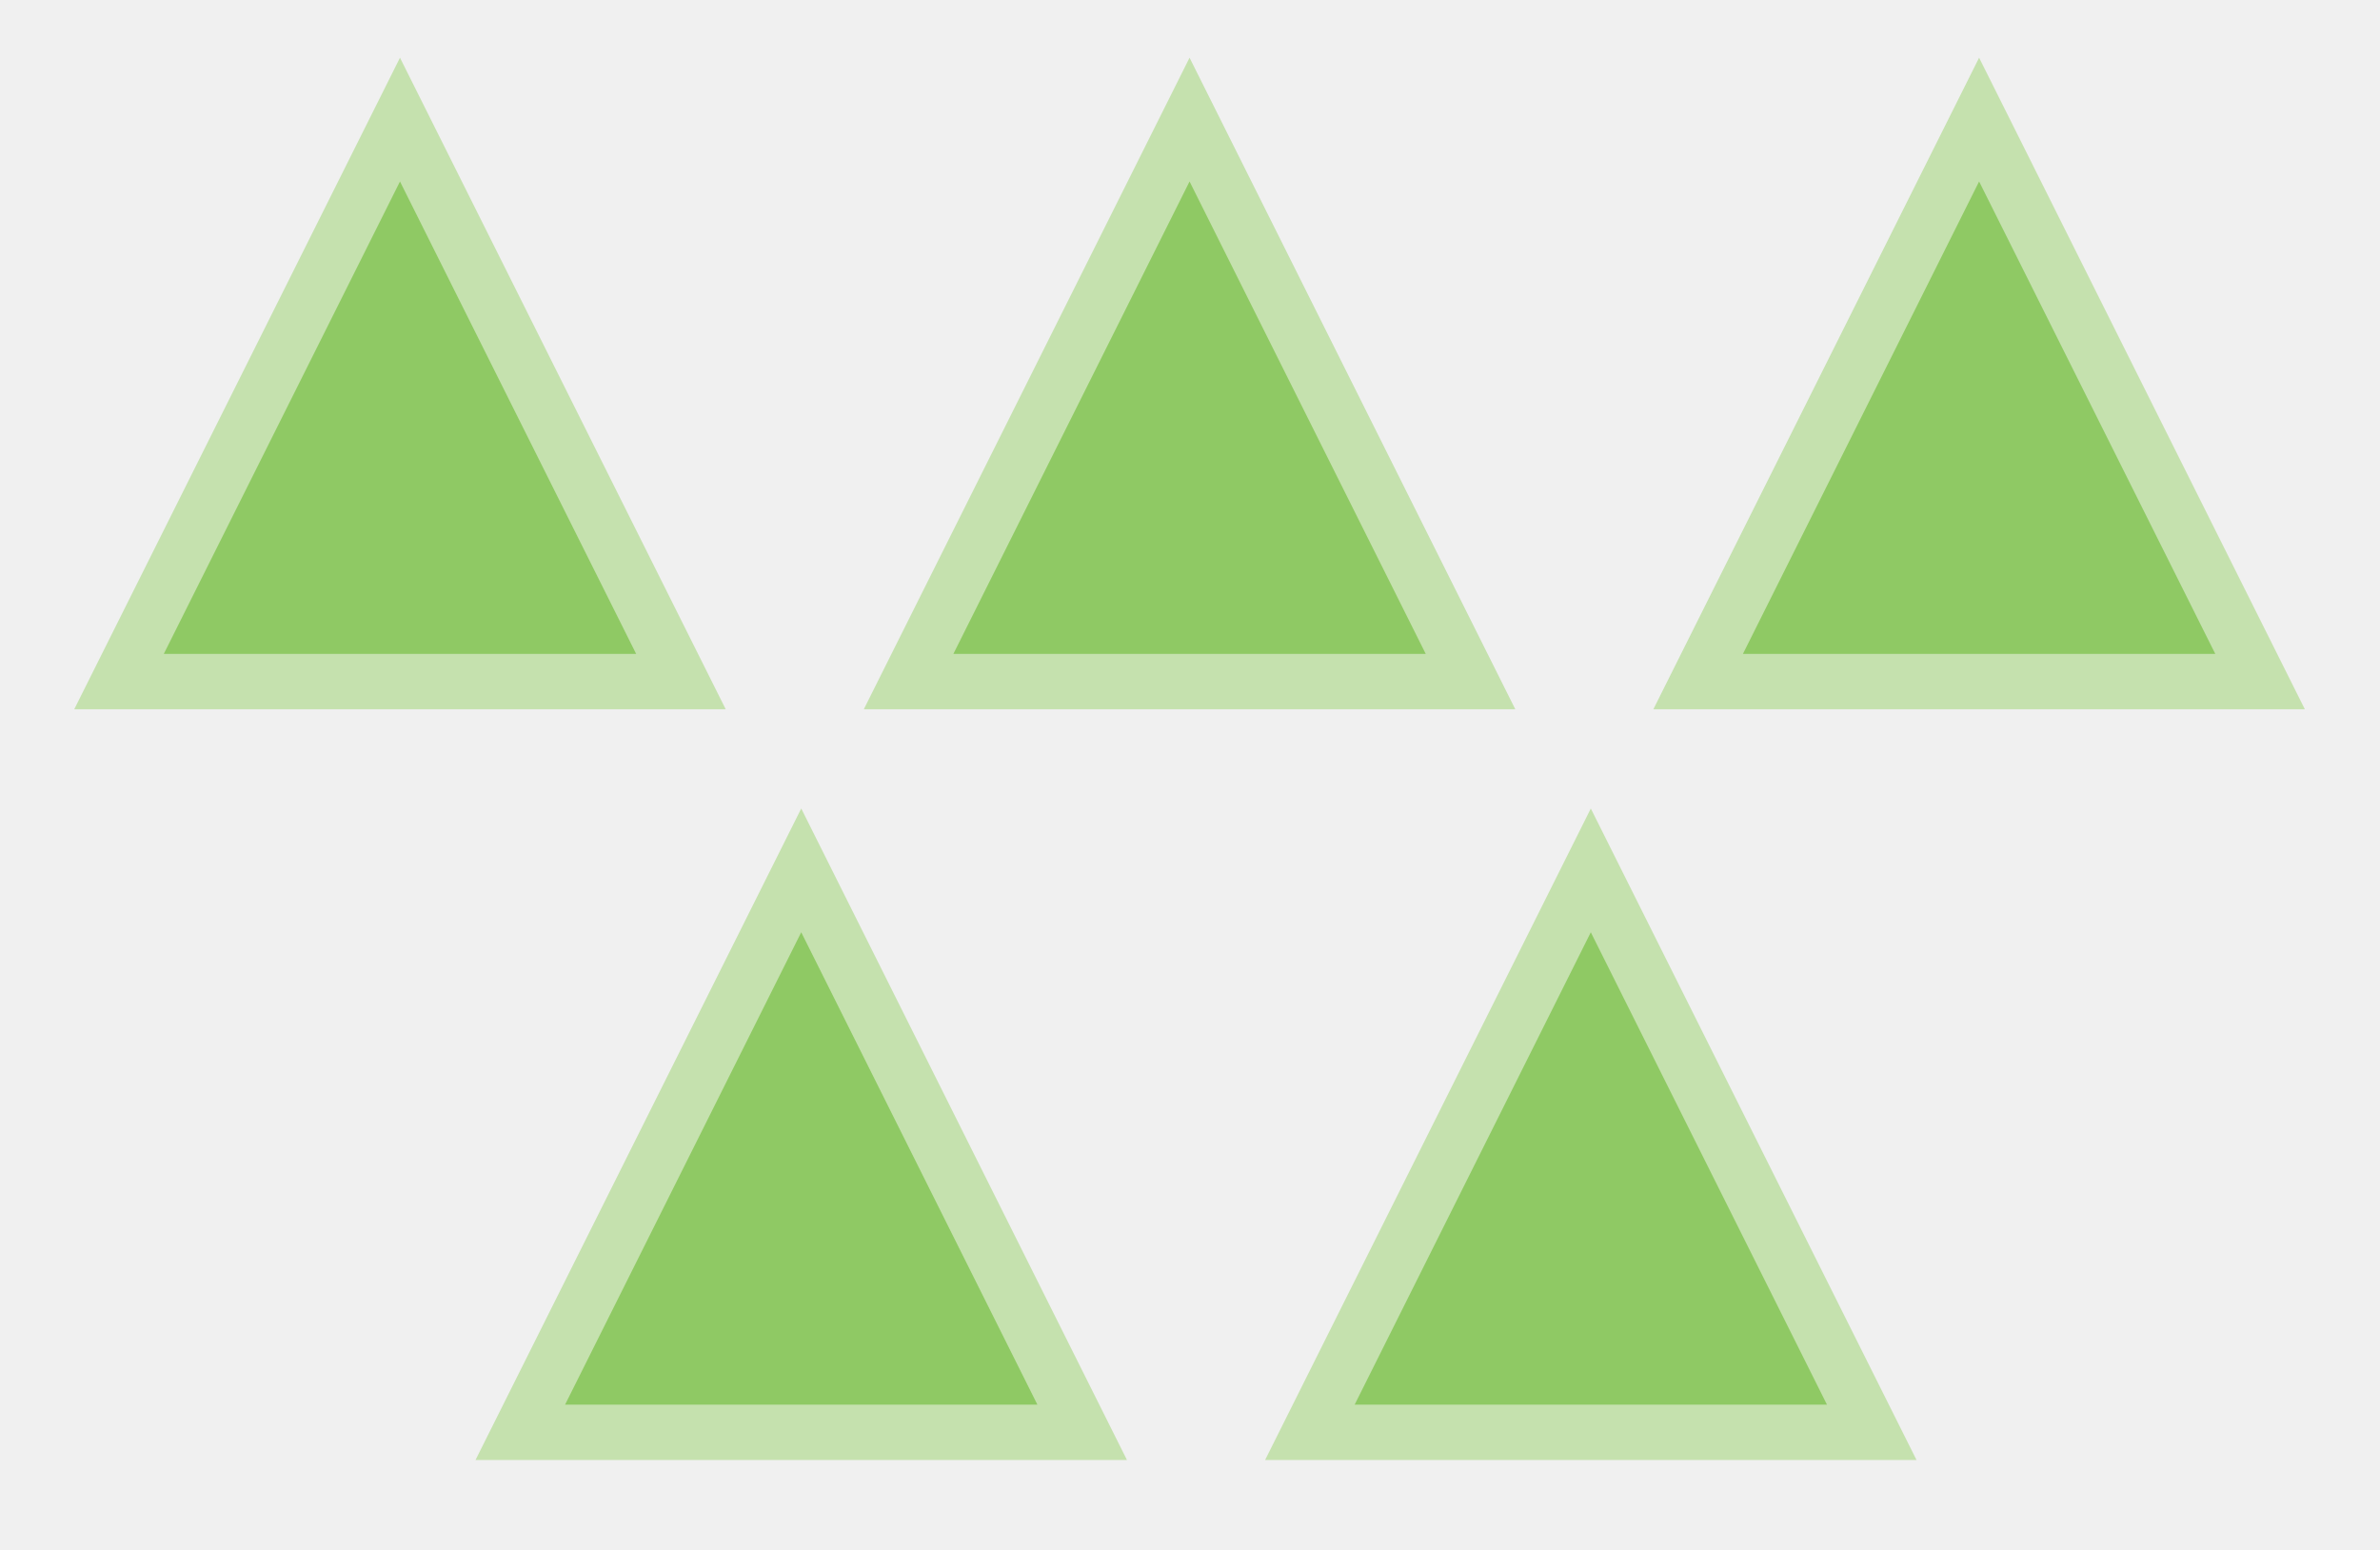
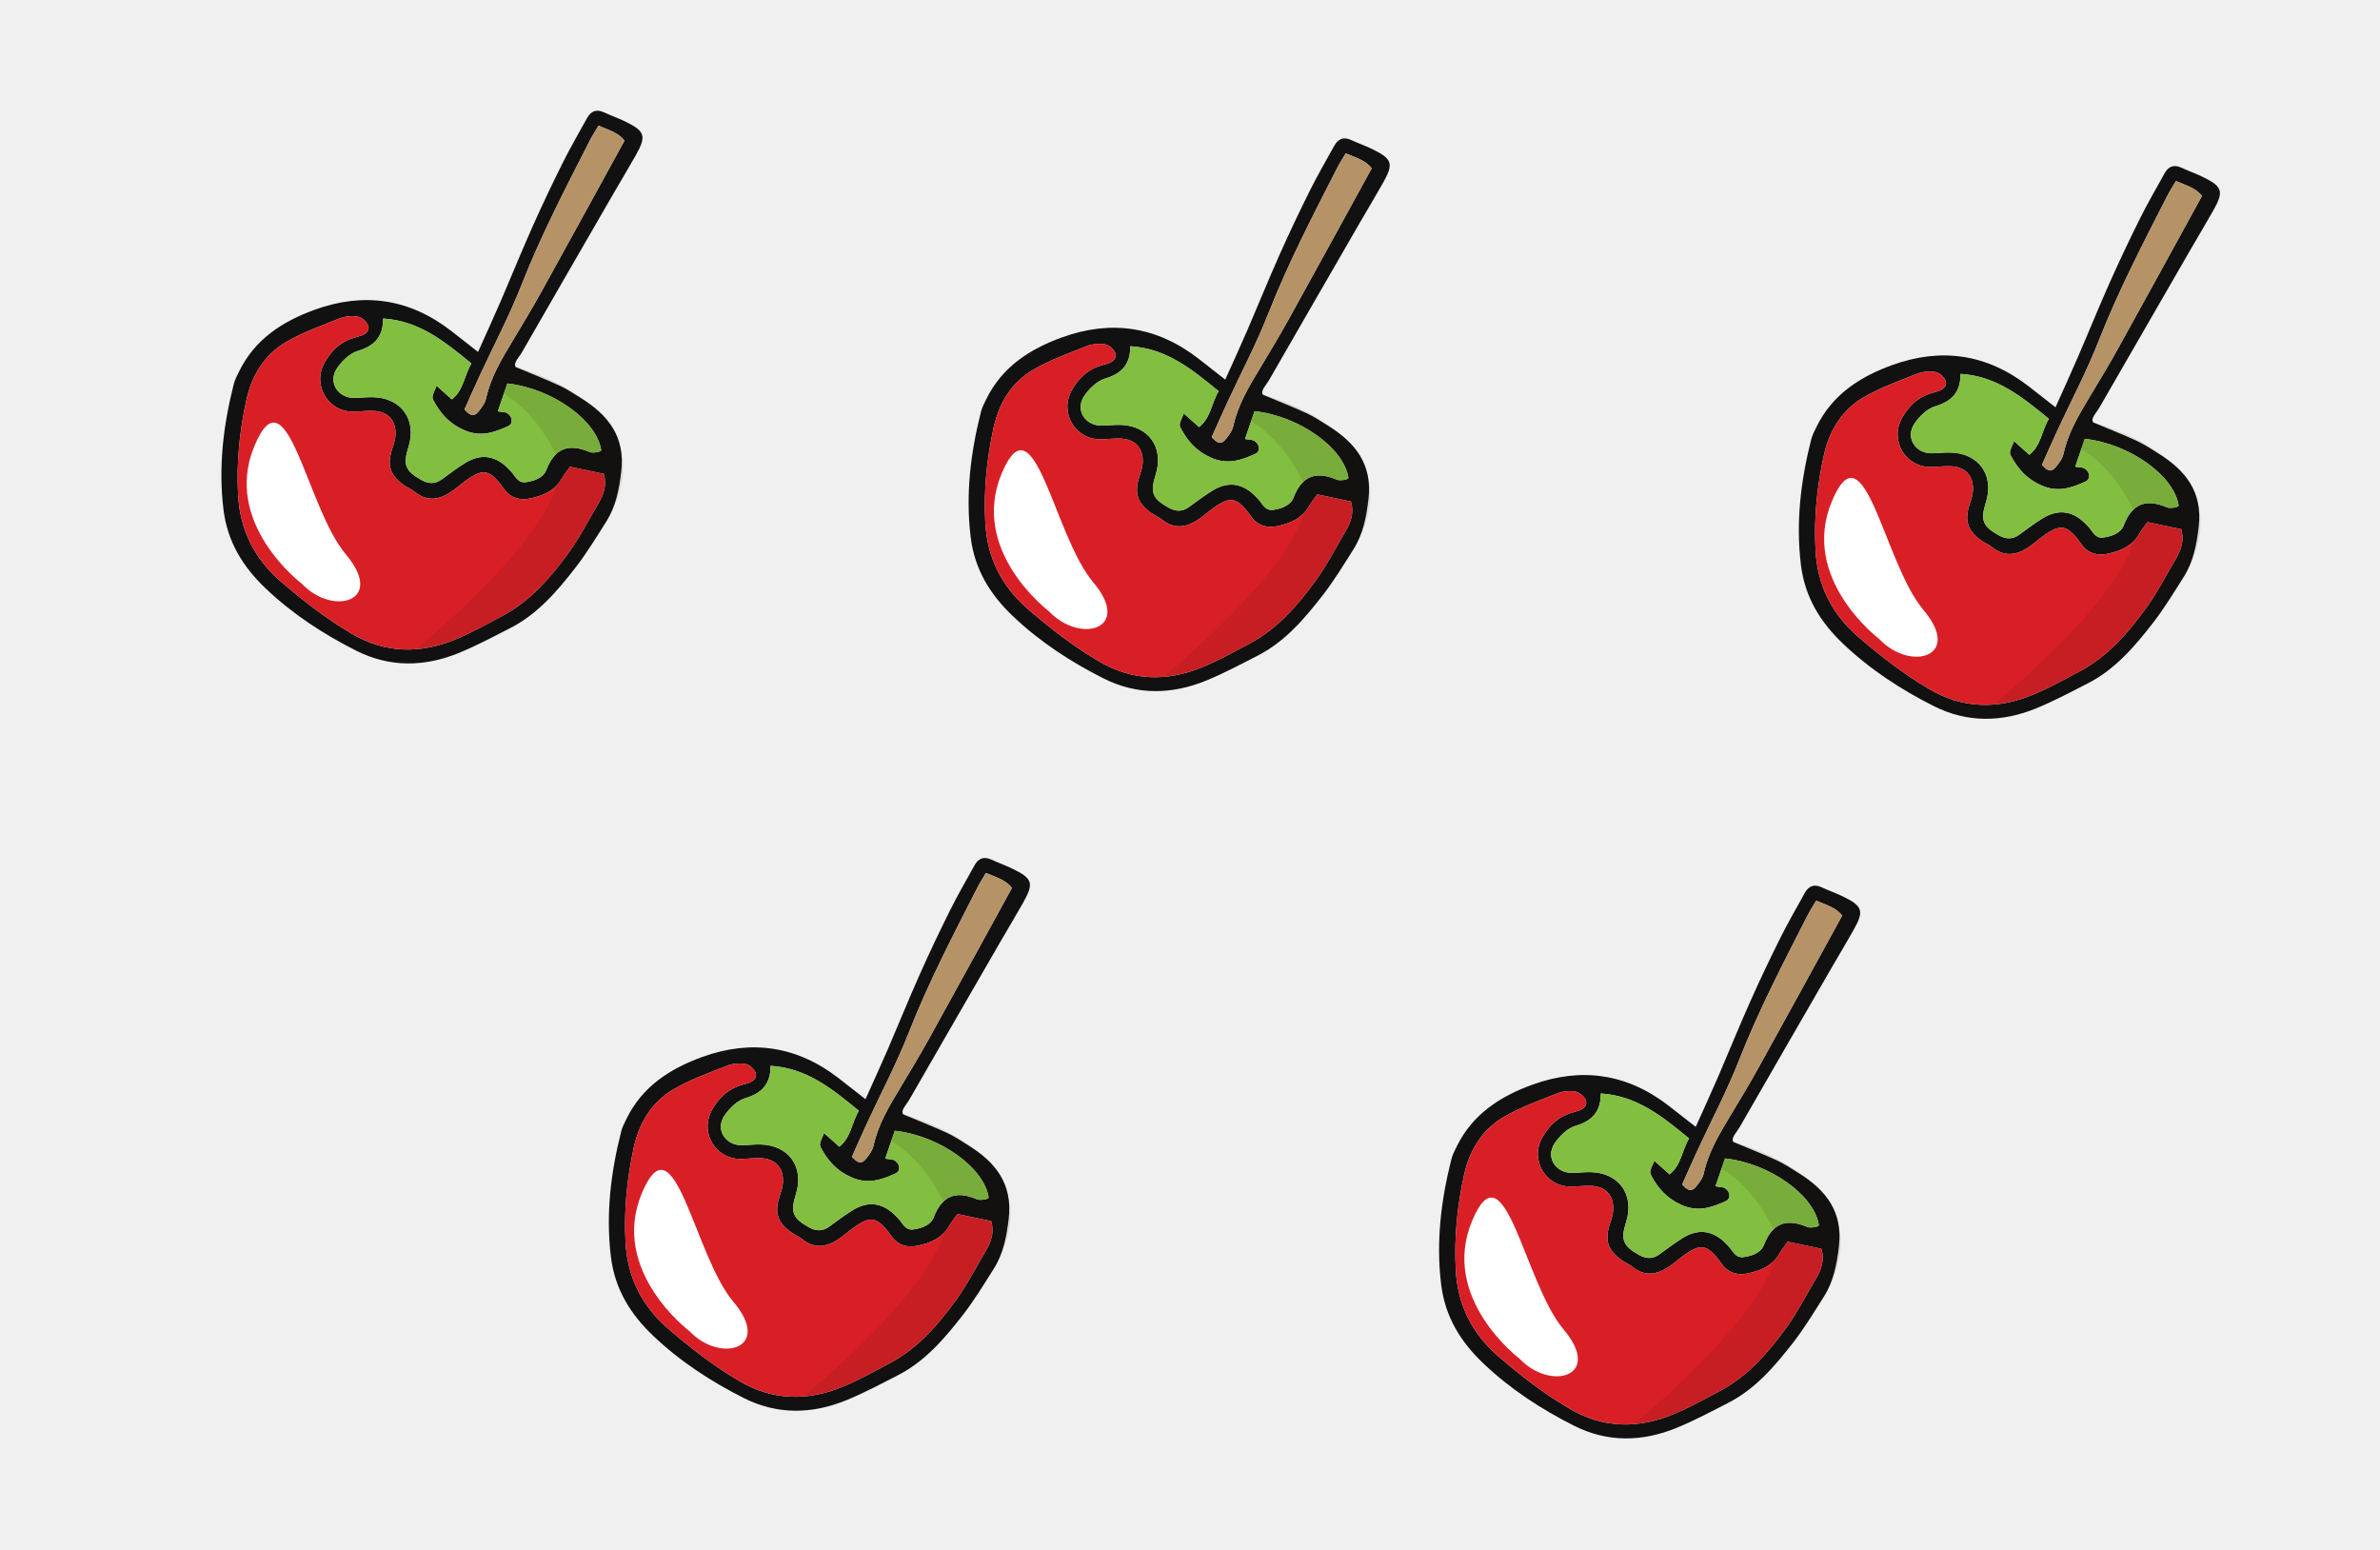
- <svg xmlns="http://www.w3.org/2000/svg" clip-rule="evenodd" fill-rule="evenodd" viewBox="0 0 86 56">
-   <g fill="#8fc964" fill-rule="nonzero" stroke="#c5e1ae" stroke-width="2">
-     <path d="m14.453 4.321-10.152 20.304h20.304z" />
-     <path d="m42.984 4.321-10.152 20.304h20.304z" />
-     <path d="m71.514 4.321-10.152 20.304h20.304z" />
-     <path d="m28.952 31.448-10.152 20.304h20.304z" />
-     <path d="m57.483 31.448-10.152 20.304h20.304z" />
-   </g>
+ <svg xmlns="http://www.w3.org/2000/svg" width="86" height="56" viewBox="0 0 86 56" fill="none">
+   <path d="M17.274 14.888C17.396 14.744 17.525 14.573 17.564 14.395C17.731 13.634 18.121 12.983 18.514 12.33C18.869 11.739 19.227 11.15 19.56 10.547C20.56 8.744 21.549 6.934 22.565 5.084C22.359 4.799 22.01 4.704 21.626 4.541C21.517 4.728 21.412 4.887 21.325 5.055C20.444 6.781 19.55 8.498 18.839 10.308C18.4 11.425 17.835 12.492 17.33 13.582C17.146 13.98 16.97 14.381 16.784 14.795C16.944 14.963 17.089 15.106 17.274 14.888ZM18.332 14.931C18.534 15.063 18.55 15.314 18.355 15.401C17.838 15.633 17.35 15.806 16.741 15.528C16.232 15.296 15.929 14.952 15.682 14.504C15.594 14.346 15.605 14.34 15.777 13.939C15.962 14.105 16.134 14.258 16.328 14.432C16.754 14.097 16.771 13.574 17.034 13.134C16.08 12.351 15.16 11.592 13.844 11.509C13.847 12.149 13.547 12.497 12.935 12.677C12.639 12.764 12.349 13.049 12.17 13.319C11.845 13.812 12.209 14.38 12.799 14.378C13.02 14.376 13.242 14.346 13.462 14.35C14.5 14.364 15.074 15.171 14.758 16.158C14.553 16.795 14.65 17.017 15.215 17.336C15.483 17.487 15.719 17.497 15.969 17.316C16.247 17.114 16.521 16.904 16.814 16.724C17.39 16.371 17.93 16.461 18.395 16.962C18.412 16.98 18.429 16.997 18.447 17.014C18.615 17.179 18.695 17.466 19.01 17.421C19.315 17.376 19.632 17.262 19.74 16.98C20.045 16.187 20.555 16.011 21.304 16.332C21.386 16.367 21.497 16.346 21.594 16.338C21.639 16.334 21.682 16.299 21.726 16.277C21.573 15.196 19.965 14.034 18.332 13.855C18.227 14.162 18.12 14.479 17.988 14.862C18.145 14.891 18.257 14.882 18.332 14.931ZM20.597 16.864C20.491 17.014 20.382 17.145 20.299 17.29C20.043 17.738 19.613 17.914 19.148 18.011C18.791 18.084 18.462 17.999 18.227 17.687C18.153 17.587 18.084 17.484 18.003 17.392C17.681 17.022 17.454 16.973 17.042 17.223C16.812 17.363 16.61 17.547 16.392 17.707C15.934 18.041 15.47 18.167 14.978 17.766C14.865 17.674 14.722 17.619 14.602 17.534C14.087 17.171 13.976 16.807 14.176 16.203C14.23 16.041 14.287 15.872 14.292 15.704C14.31 15.187 14.022 14.875 13.506 14.847C13.261 14.834 13.015 14.871 12.769 14.874C11.845 14.881 11.272 13.904 11.731 13.095C11.969 12.676 12.297 12.354 12.772 12.21C12.865 12.181 12.962 12.159 13.055 12.126C13.237 12.061 13.377 11.922 13.295 11.74C13.235 11.608 13.069 11.464 12.932 11.441C12.722 11.406 12.477 11.424 12.279 11.502C11.618 11.765 10.938 12.005 10.329 12.363C9.555 12.817 9.102 13.562 8.908 14.433C8.656 15.564 8.541 16.709 8.603 17.874C8.67 19.159 9.199 20.194 10.156 21.019C10.958 21.709 11.79 22.355 12.708 22.895C13.936 23.616 15.186 23.625 16.459 23.102C17.049 22.86 17.609 22.543 18.174 22.242C19.174 21.707 19.897 20.867 20.547 19.973C20.95 19.417 21.265 18.796 21.617 18.203C21.809 17.879 21.938 17.541 21.817 17.12C21.424 17.037 21.023 16.954 20.597 16.864ZM18.073 10.927C18.462 10.027 18.83 9.116 19.229 8.22C19.578 7.435 19.947 6.659 20.33 5.89C20.604 5.34 20.915 4.807 21.212 4.268C21.352 4.013 21.55 3.932 21.827 4.06C22.072 4.173 22.327 4.264 22.571 4.38C23.316 4.739 23.371 4.909 22.967 5.621C22.713 6.072 22.445 6.514 22.186 6.962C21.078 8.881 19.968 10.8 18.864 12.721C18.747 12.924 18.536 13.117 18.637 13.262C19.25 13.521 19.748 13.714 20.232 13.938C20.498 14.062 20.745 14.23 20.996 14.386C21.978 14.997 22.599 15.775 22.448 17.041C22.37 17.691 22.254 18.3 21.904 18.85C21.549 19.409 21.206 19.98 20.8 20.502C20.137 21.354 19.436 22.181 18.449 22.687C17.836 23.001 17.226 23.327 16.59 23.588C15.35 24.096 14.094 24.125 12.878 23.513C11.688 22.914 10.58 22.192 9.606 21.267C8.775 20.479 8.217 19.572 8.075 18.41C7.887 16.87 8.069 15.37 8.446 13.882C8.487 13.718 8.57 13.563 8.645 13.41C9.215 12.252 10.213 11.611 11.377 11.189C13.154 10.547 14.802 10.794 16.303 11.956C16.607 12.191 16.908 12.429 17.274 12.716C17.56 12.077 17.824 11.505 18.073 10.927Z" fill="#111111" />
+   <path d="M21.817 17.12C21.424 17.037 21.023 16.953 20.598 16.864C20.492 17.014 20.382 17.145 20.299 17.289C20.043 17.737 19.614 17.914 19.148 18.011C18.791 18.084 18.462 17.999 18.227 17.686C18.154 17.587 18.084 17.484 18.004 17.392C17.682 17.022 17.454 16.973 17.042 17.223C16.812 17.363 16.61 17.547 16.392 17.706C15.935 18.041 15.471 18.167 14.979 17.766C14.865 17.674 14.722 17.619 14.602 17.534C14.087 17.171 13.976 16.807 14.176 16.202C14.23 16.041 14.287 15.872 14.292 15.704C14.31 15.187 14.022 14.874 13.506 14.847C13.262 14.834 13.015 14.87 12.769 14.873C11.845 14.881 11.273 13.904 11.731 13.095C11.969 12.676 12.297 12.354 12.772 12.21C12.866 12.181 12.962 12.159 13.055 12.126C13.237 12.06 13.377 11.922 13.295 11.74C13.236 11.608 13.07 11.464 12.932 11.441C12.722 11.405 12.477 11.424 12.279 11.502C11.619 11.765 10.939 12.005 10.329 12.363C9.556 12.816 9.102 13.562 8.909 14.433C8.656 15.564 8.542 16.709 8.603 17.874C8.671 19.159 9.199 20.194 10.157 21.019C10.958 21.709 11.79 22.355 12.709 22.895C13.937 23.616 15.187 23.624 16.46 23.102C17.049 22.86 17.61 22.543 18.174 22.241C19.174 21.707 19.897 20.867 20.547 19.972C20.951 19.417 21.265 18.796 21.617 18.202C21.809 17.879 21.938 17.541 21.817 17.12Z" fill="#D81F26" />
+   <path d="M17.989 14.862C18.145 14.891 18.257 14.882 18.332 14.931C18.534 15.063 18.55 15.314 18.355 15.401C17.839 15.633 17.351 15.806 16.742 15.528C16.232 15.296 15.929 14.952 15.682 14.504C15.595 14.346 15.605 14.34 15.777 13.939C15.963 14.105 16.134 14.258 16.329 14.433C16.754 14.097 16.772 13.574 17.035 13.134C16.081 12.351 15.161 11.592 13.844 11.509C13.847 12.149 13.547 12.497 12.935 12.677C12.639 12.764 12.349 13.049 12.171 13.319C11.846 13.812 12.209 14.38 12.799 14.378C13.021 14.376 13.242 14.346 13.463 14.35C14.5 14.364 15.075 15.171 14.758 16.158C14.554 16.795 14.65 17.017 15.216 17.336C15.484 17.487 15.719 17.497 15.969 17.316C16.247 17.114 16.521 16.904 16.814 16.724C17.39 16.371 17.93 16.461 18.395 16.962C18.412 16.98 18.429 16.997 18.447 17.014C18.615 17.179 18.695 17.466 19.011 17.421C19.316 17.376 19.632 17.262 19.741 16.98C20.045 16.187 20.555 16.011 21.304 16.332C21.387 16.367 21.497 16.346 21.595 16.338C21.64 16.334 21.682 16.299 21.726 16.277C21.573 15.196 19.965 14.034 18.333 13.855C18.228 14.162 18.12 14.479 17.989 14.862Z" fill="#82BE40" />
+   <path d="M16.784 14.795C16.944 14.963 17.089 15.105 17.274 14.887C17.396 14.743 17.526 14.573 17.564 14.394C17.732 13.634 18.122 12.983 18.515 12.33C18.869 11.739 19.227 11.149 19.56 10.547C20.56 8.743 21.549 6.934 22.565 5.084C22.359 4.799 22.01 4.704 21.626 4.541C21.517 4.728 21.412 4.886 21.326 5.055C20.444 6.781 19.55 8.498 18.839 10.307C18.4 11.424 17.836 12.491 17.33 13.582C17.146 13.98 16.97 14.381 16.784 14.795Z" fill="#B69267" />
+   <path d="M10.905 21.089C10.905 21.089 8.016 18.915 9.197 16.104C10.377 13.293 11.069 18.343 12.503 20.039C13.936 21.735 12.031 22.279 10.905 21.089Z" fill="white" />
+   <path d="M15.037 23.456C15.037 23.456 21.125 18.515 20.09 16.42C19.054 14.325 17.682 13.979 17.682 13.979L18.637 13.262C18.637 13.262 24.359 14.709 21.904 18.85C19.451 22.991 15.037 23.456 15.037 23.456Z" fill="#271B10" fill-opacity="0.1" />
+   <path d="M44.274 15.888C44.396 15.744 44.525 15.573 44.564 15.395C44.731 14.634 45.121 13.983 45.514 13.33C45.869 12.739 46.227 12.15 46.56 11.547C47.56 9.744 48.549 7.934 49.565 6.084C49.359 5.799 49.01 5.704 48.626 5.541C48.517 5.728 48.412 5.887 48.325 6.055C47.444 7.781 46.55 9.498 45.839 11.308C45.4 12.425 44.835 13.492 44.33 14.582C44.146 14.98 43.97 15.381 43.784 15.795C43.944 15.963 44.089 16.106 44.274 15.888ZM45.332 15.931C45.534 16.063 45.55 16.314 45.355 16.401C44.839 16.633 44.35 16.806 43.741 16.528C43.232 16.296 42.929 15.952 42.682 15.504C42.594 15.346 42.605 15.34 42.777 14.939C42.962 15.105 43.134 15.258 43.328 15.432C43.754 15.097 43.771 14.574 44.034 14.134C43.08 13.351 42.16 12.592 40.844 12.509C40.847 13.149 40.547 13.497 39.935 13.677C39.639 13.764 39.349 14.049 39.17 14.319C38.845 14.812 39.209 15.38 39.799 15.378C40.02 15.376 40.242 15.346 40.462 15.35C41.5 15.364 42.074 16.171 41.758 17.158C41.553 17.795 41.65 18.017 42.215 18.336C42.483 18.487 42.719 18.497 42.969 18.316C43.247 18.114 43.521 17.904 43.814 17.724C44.39 17.371 44.93 17.461 45.395 17.962C45.412 17.98 45.429 17.997 45.447 18.014C45.615 18.179 45.695 18.466 46.01 18.421C46.315 18.376 46.632 18.262 46.74 17.98C47.045 17.187 47.555 17.011 48.304 17.332C48.386 17.367 48.497 17.346 48.594 17.338C48.639 17.334 48.682 17.299 48.726 17.277C48.573 16.196 46.965 15.034 45.332 14.855C45.227 15.162 45.12 15.479 44.989 15.862C45.145 15.891 45.257 15.882 45.332 15.931ZM47.597 17.864C47.491 18.014 47.382 18.145 47.299 18.29C47.043 18.738 46.613 18.914 46.148 19.011C45.791 19.084 45.462 18.999 45.227 18.687C45.153 18.587 45.084 18.484 45.004 18.392C44.681 18.022 44.454 17.973 44.042 18.223C43.812 18.363 43.61 18.547 43.392 18.707C42.934 19.041 42.47 19.167 41.978 18.766C41.865 18.674 41.722 18.619 41.602 18.534C41.087 18.171 40.976 17.807 41.176 17.203C41.23 17.041 41.287 16.872 41.292 16.704C41.31 16.187 41.022 15.875 40.506 15.847C40.261 15.834 40.015 15.871 39.769 15.874C38.845 15.881 38.272 14.904 38.731 14.095C38.969 13.676 39.297 13.354 39.772 13.21C39.865 13.181 39.962 13.159 40.055 13.126C40.237 13.061 40.377 12.922 40.295 12.74C40.235 12.608 40.069 12.464 39.932 12.441C39.722 12.406 39.477 12.424 39.279 12.502C38.618 12.765 37.938 13.005 37.329 13.363C36.555 13.817 36.102 14.562 35.908 15.433C35.656 16.564 35.541 17.709 35.603 18.874C35.67 20.159 36.199 21.194 37.156 22.019C37.958 22.709 38.79 23.355 39.708 23.895C40.936 24.616 42.186 24.625 43.459 24.102C44.049 23.86 44.609 23.543 45.174 23.242C46.174 22.707 46.897 21.867 47.547 20.973C47.95 20.417 48.265 19.796 48.617 19.203C48.809 18.879 48.938 18.541 48.817 18.12C48.424 18.037 48.023 17.954 47.597 17.864ZM45.074 11.927C45.462 11.027 45.83 10.116 46.229 9.22C46.578 8.435 46.947 7.659 47.33 6.89C47.604 6.34 47.915 5.807 48.212 5.268C48.352 5.013 48.55 4.932 48.827 5.06C49.072 5.173 49.327 5.264 49.571 5.38C50.316 5.739 50.371 5.909 49.967 6.621C49.713 7.072 49.445 7.514 49.186 7.962C48.078 9.881 46.968 11.8 45.864 13.721C45.747 13.924 45.536 14.117 45.637 14.262C46.25 14.521 46.748 14.714 47.232 14.938C47.498 15.062 47.745 15.23 47.996 15.386C48.978 15.997 49.599 16.776 49.448 18.041C49.37 18.691 49.254 19.3 48.904 19.85C48.549 20.409 48.206 20.98 47.8 21.502C47.137 22.354 46.436 23.181 45.449 23.687C44.836 24.001 44.226 24.327 43.59 24.588C42.35 25.096 41.094 25.125 39.878 24.513C38.688 23.914 37.58 23.192 36.606 22.267C35.775 21.479 35.217 20.572 35.075 19.41C34.887 17.87 35.069 16.37 35.446 14.882C35.487 14.718 35.57 14.563 35.645 14.41C36.215 13.252 37.213 12.611 38.377 12.189C40.154 11.547 41.802 11.794 43.303 12.956C43.607 13.191 43.908 13.429 44.274 13.716C44.56 13.077 44.824 12.505 45.074 11.927Z" fill="#111111" />
+   <path d="M48.817 18.12C48.424 18.037 48.023 17.953 47.598 17.864C47.492 18.014 47.382 18.145 47.299 18.289C47.043 18.737 46.614 18.914 46.148 19.011C45.791 19.084 45.462 18.999 45.227 18.686C45.154 18.587 45.084 18.484 45.004 18.392C44.682 18.022 44.454 17.973 44.042 18.223C43.812 18.363 43.61 18.547 43.392 18.706C42.935 19.041 42.471 19.167 41.979 18.766C41.865 18.674 41.722 18.619 41.602 18.534C41.087 18.171 40.976 17.807 41.176 17.202C41.23 17.041 41.287 16.872 41.292 16.704C41.31 16.187 41.022 15.874 40.506 15.847C40.262 15.834 40.016 15.87 39.769 15.873C38.846 15.881 38.273 14.904 38.731 14.095C38.969 13.676 39.297 13.354 39.772 13.21C39.866 13.181 39.962 13.159 40.055 13.126C40.237 13.06 40.377 12.922 40.295 12.74C40.236 12.608 40.07 12.464 39.932 12.441C39.722 12.405 39.477 12.424 39.279 12.502C38.619 12.765 37.939 13.005 37.329 13.363C36.556 13.816 36.102 14.562 35.909 15.433C35.656 16.564 35.542 17.709 35.603 18.874C35.67 20.159 36.199 21.194 37.157 22.019C37.958 22.709 38.79 23.355 39.709 23.895C40.937 24.616 42.187 24.624 43.46 24.102C44.049 23.86 44.61 23.543 45.174 23.241C46.174 22.707 46.897 21.867 47.547 20.972C47.95 20.417 48.265 19.796 48.617 19.202C48.809 18.879 48.938 18.541 48.817 18.12Z" fill="#D81F26" />
+   <path d="M44.989 15.862C45.145 15.891 45.257 15.882 45.332 15.931C45.534 16.063 45.55 16.314 45.355 16.401C44.839 16.633 44.35 16.806 43.742 16.528C43.232 16.296 42.929 15.952 42.682 15.504C42.595 15.346 42.605 15.34 42.777 14.939C42.963 15.105 43.134 15.258 43.329 15.433C43.754 15.097 43.772 14.574 44.035 14.134C43.081 13.351 42.16 12.592 40.844 12.509C40.847 13.149 40.547 13.497 39.935 13.677C39.639 13.764 39.349 14.049 39.17 14.319C38.846 14.812 39.209 15.38 39.799 15.378C40.021 15.376 40.242 15.346 40.463 15.35C41.5 15.364 42.075 16.171 41.758 17.158C41.554 17.795 41.651 18.017 42.215 18.336C42.484 18.487 42.719 18.497 42.969 18.316C43.247 18.114 43.521 17.904 43.814 17.724C44.39 17.371 44.93 17.461 45.395 17.962C45.412 17.98 45.429 17.997 45.447 18.014C45.615 18.179 45.696 18.466 46.011 18.421C46.316 18.376 46.632 18.262 46.74 17.98C47.045 17.187 47.556 17.011 48.304 17.332C48.387 17.367 48.497 17.346 48.595 17.338C48.64 17.334 48.682 17.299 48.726 17.277C48.573 16.196 46.965 15.034 45.333 14.855C45.228 15.162 45.12 15.479 44.989 15.862Z" fill="#82BE40" />
+   <path d="M43.784 15.795C43.944 15.963 44.089 16.105 44.274 15.887C44.396 15.743 44.526 15.573 44.564 15.394C44.732 14.634 45.122 13.983 45.515 13.33C45.869 12.739 46.227 12.149 46.56 11.547C47.56 9.743 48.549 7.934 49.565 6.084C49.359 5.799 49.01 5.704 48.626 5.541C48.517 5.728 48.412 5.886 48.326 6.055C47.444 7.781 46.55 9.498 45.839 11.307C45.4 12.424 44.836 13.491 44.33 14.582C44.146 14.98 43.97 15.381 43.784 15.795Z" fill="#B69267" />
+   <path d="M37.906 22.089C37.906 22.089 35.016 19.915 36.197 17.104C37.377 14.293 38.069 19.343 39.503 21.039C40.936 22.735 39.031 23.279 37.906 22.089Z" fill="white" />
+   <path d="M42.037 24.456C42.037 24.456 48.126 19.515 47.09 17.42C46.054 15.325 44.682 14.979 44.682 14.979L45.637 14.262C45.637 14.262 51.359 15.709 48.904 19.85C46.45 23.991 42.037 24.456 42.037 24.456Z" fill="#271B10" fill-opacity="0.1" />
+   <path d="M74.274 16.888C74.396 16.744 74.525 16.573 74.564 16.395C74.731 15.634 75.121 14.983 75.514 14.33C75.869 13.739 76.227 13.15 76.56 12.547C77.56 10.744 78.549 8.934 79.565 7.084C79.359 6.799 79.01 6.704 78.626 6.541C78.517 6.728 78.412 6.887 78.325 7.055C77.444 8.781 76.55 10.498 75.839 12.308C75.4 13.425 74.835 14.492 74.33 15.582C74.146 15.98 73.97 16.381 73.784 16.795C73.944 16.963 74.089 17.106 74.274 16.888ZM75.332 16.931C75.534 17.063 75.55 17.314 75.355 17.401C74.838 17.633 74.35 17.806 73.741 17.528C73.232 17.296 72.929 16.952 72.682 16.504C72.594 16.346 72.605 16.34 72.777 15.939C72.962 16.105 73.134 16.258 73.328 16.432C73.754 16.097 73.771 15.574 74.034 15.134C73.08 14.351 72.16 13.592 70.844 13.509C70.847 14.149 70.547 14.497 69.935 14.677C69.638 14.764 69.349 15.049 69.17 15.319C68.845 15.812 69.209 16.381 69.799 16.378C70.02 16.376 70.242 16.346 70.462 16.35C71.5 16.364 72.074 17.171 71.758 18.158C71.553 18.795 71.65 19.017 72.215 19.336C72.484 19.487 72.719 19.497 72.969 19.316C73.247 19.114 73.521 18.904 73.814 18.724C74.39 18.371 74.93 18.461 75.395 18.962C75.412 18.98 75.429 18.997 75.447 19.014C75.615 19.179 75.695 19.466 76.01 19.421C76.315 19.376 76.632 19.262 76.74 18.98C77.045 18.187 77.555 18.011 78.304 18.332C78.386 18.367 78.497 18.346 78.594 18.338C78.639 18.334 78.682 18.299 78.726 18.277C78.573 17.196 76.965 16.034 75.332 15.855C75.227 16.162 75.12 16.479 74.989 16.862C75.145 16.891 75.257 16.882 75.332 16.931ZM77.597 18.864C77.491 19.014 77.382 19.145 77.299 19.29C77.043 19.738 76.613 19.914 76.148 20.011C75.791 20.084 75.462 19.999 75.227 19.687C75.153 19.587 75.084 19.484 75.004 19.392C74.681 19.022 74.454 18.973 74.042 19.223C73.812 19.363 73.61 19.547 73.392 19.707C72.934 20.041 72.47 20.167 71.978 19.766C71.865 19.674 71.722 19.619 71.602 19.534C71.087 19.171 70.976 18.807 71.176 18.203C71.23 18.041 71.287 17.872 71.292 17.704C71.31 17.187 71.022 16.875 70.506 16.847C70.261 16.834 70.015 16.871 69.769 16.874C68.845 16.881 68.272 15.904 68.731 15.095C68.969 14.676 69.297 14.354 69.772 14.21C69.865 14.181 69.962 14.159 70.055 14.126C70.237 14.061 70.377 13.922 70.295 13.74C70.235 13.608 70.069 13.464 69.932 13.441C69.722 13.406 69.477 13.424 69.279 13.502C68.618 13.765 67.938 14.005 67.329 14.363C66.555 14.817 66.102 15.562 65.908 16.433C65.656 17.564 65.541 18.709 65.603 19.874C65.67 21.159 66.199 22.194 67.156 23.019C67.958 23.709 68.79 24.355 69.708 24.895C70.936 25.616 72.186 25.625 73.459 25.102C74.049 24.86 74.609 24.543 75.174 24.242C76.174 23.707 76.897 22.867 77.547 21.973C77.95 21.417 78.265 20.796 78.617 20.203C78.809 19.879 78.938 19.541 78.817 19.12C78.424 19.037 78.023 18.954 77.597 18.864ZM75.073 12.927C75.462 12.027 75.83 11.116 76.229 10.22C76.579 9.435 76.947 8.659 77.33 7.89C77.604 7.34 77.915 6.807 78.212 6.268C78.352 6.013 78.55 5.932 78.827 6.06C79.072 6.173 79.327 6.264 79.571 6.38C80.316 6.739 80.371 6.909 79.967 7.621C79.713 8.072 79.445 8.514 79.186 8.962C78.078 10.881 76.969 12.8 75.864 14.721C75.747 14.924 75.536 15.117 75.637 15.262C76.25 15.521 76.748 15.714 77.232 15.938C77.499 16.062 77.745 16.23 77.996 16.386C78.978 16.997 79.599 17.776 79.448 19.041C79.37 19.691 79.254 20.3 78.904 20.85C78.549 21.409 78.206 21.98 77.8 22.502C77.137 23.354 76.436 24.181 75.449 24.687C74.836 25.001 74.226 25.327 73.59 25.588C72.35 26.096 71.094 26.125 69.878 25.513C68.689 24.914 67.58 24.192 66.606 23.267C65.775 22.479 65.217 21.572 65.075 20.41C64.887 18.87 65.069 17.37 65.446 15.882C65.487 15.718 65.57 15.563 65.645 15.41C66.215 14.252 67.213 13.611 68.377 13.189C70.154 12.547 71.802 12.794 73.303 13.956C73.607 14.191 73.908 14.429 74.274 14.716C74.56 14.077 74.824 13.505 75.073 12.927Z" fill="#111111" />
+   <path d="M78.817 19.12C78.424 19.037 78.023 18.953 77.598 18.864C77.492 19.014 77.382 19.145 77.299 19.289C77.043 19.737 76.614 19.914 76.148 20.011C75.791 20.084 75.462 19.999 75.227 19.686C75.154 19.587 75.084 19.484 75.004 19.392C74.682 19.022 74.454 18.973 74.042 19.223C73.812 19.363 73.61 19.547 73.392 19.706C72.935 20.041 72.471 20.167 71.979 19.766C71.865 19.674 71.722 19.619 71.602 19.534C71.087 19.171 70.976 18.807 71.176 18.202C71.23 18.041 71.287 17.872 71.292 17.704C71.311 17.187 71.022 16.874 70.506 16.847C70.262 16.834 70.016 16.87 69.769 16.873C68.846 16.881 68.273 15.904 68.731 15.095C68.969 14.676 69.297 14.354 69.772 14.21C69.866 14.181 69.962 14.159 70.055 14.126C70.237 14.06 70.377 13.922 70.295 13.74C70.236 13.608 70.07 13.464 69.932 13.441C69.722 13.405 69.477 13.424 69.279 13.502C68.619 13.765 67.939 14.005 67.329 14.363C66.555 14.816 66.102 15.562 65.909 16.433C65.656 17.564 65.542 18.709 65.603 19.874C65.671 21.159 66.199 22.194 67.157 23.019C67.958 23.709 68.79 24.355 69.709 24.895C70.937 25.616 72.187 25.624 73.46 25.102C74.049 24.86 74.61 24.543 75.174 24.241C76.174 23.707 76.897 22.867 77.547 21.972C77.951 21.417 78.265 20.796 78.617 20.202C78.809 19.879 78.938 19.541 78.817 19.12Z" fill="#D81F26" />
+   <path d="M74.989 16.862C75.145 16.891 75.257 16.882 75.332 16.931C75.534 17.063 75.55 17.314 75.356 17.401C74.839 17.633 74.35 17.806 73.742 17.528C73.232 17.296 72.929 16.952 72.682 16.504C72.595 16.346 72.606 16.34 72.777 15.939C72.963 16.105 73.134 16.258 73.329 16.433C73.754 16.097 73.772 15.574 74.035 15.134C73.081 14.351 72.16 13.592 70.844 13.509C70.847 14.149 70.547 14.497 69.935 14.677C69.639 14.764 69.349 15.049 69.171 15.319C68.846 15.812 69.209 16.381 69.799 16.378C70.021 16.376 70.242 16.346 70.463 16.35C71.5 16.364 72.075 17.171 71.758 18.158C71.554 18.795 71.65 19.017 72.216 19.336C72.484 19.487 72.719 19.497 72.969 19.316C73.247 19.114 73.521 18.904 73.814 18.724C74.39 18.371 74.93 18.461 75.395 18.962C75.412 18.98 75.429 18.997 75.447 19.014C75.615 19.179 75.695 19.466 76.01 19.421C76.316 19.376 76.632 19.262 76.74 18.98C77.045 18.187 77.555 18.011 78.304 18.332C78.387 18.367 78.497 18.346 78.595 18.338C78.64 18.334 78.682 18.299 78.726 18.277C78.573 17.196 76.966 16.034 75.333 15.855C75.228 16.162 75.12 16.479 74.989 16.862Z" fill="#82BE40" />
+   <path d="M73.784 16.795C73.944 16.963 74.089 17.105 74.274 16.887C74.396 16.744 74.525 16.573 74.564 16.394C74.732 15.634 75.122 14.983 75.515 14.33C75.869 13.739 76.227 13.149 76.56 12.547C77.56 10.743 78.549 8.934 79.565 7.084C79.359 6.799 79.01 6.704 78.626 6.541C78.517 6.728 78.412 6.886 78.326 7.055C77.444 8.781 76.55 10.498 75.839 12.307C75.4 13.424 74.836 14.491 74.33 15.582C74.146 15.98 73.97 16.381 73.784 16.795Z" fill="#B69267" />
+   <path d="M67.906 23.089C67.906 23.089 65.016 20.915 66.197 18.104C67.377 15.293 68.069 20.343 69.503 22.039C70.936 23.735 69.031 24.279 67.906 23.089Z" fill="white" />
+   <path d="M72.037 25.456C72.037 25.456 78.126 20.515 77.09 18.42C76.054 16.326 74.682 15.979 74.682 15.979L75.637 15.262C75.637 15.262 81.359 16.709 78.904 20.85C76.451 24.991 72.037 25.456 72.037 25.456Z" fill="#271B10" fill-opacity="0.1" />
+   <path d="M31.274 41.888C31.396 41.744 31.525 41.573 31.564 41.395C31.731 40.634 32.121 39.983 32.514 39.33C32.869 38.739 33.227 38.15 33.56 37.547C34.56 35.744 35.549 33.934 36.565 32.084C36.359 31.799 36.01 31.704 35.626 31.541C35.517 31.728 35.412 31.887 35.325 32.056C34.444 33.781 33.55 35.498 32.839 37.308C32.4 38.425 31.835 39.492 31.33 40.582C31.146 40.98 30.97 41.381 30.784 41.795C30.944 41.963 31.089 42.106 31.274 41.888ZM32.332 41.931C32.534 42.063 32.55 42.314 32.355 42.401C31.838 42.633 31.35 42.806 30.741 42.528C30.232 42.295 29.929 41.952 29.682 41.504C29.594 41.346 29.605 41.34 29.777 40.939C29.962 41.105 30.134 41.258 30.328 41.432C30.754 41.097 30.771 40.574 31.034 40.134C30.08 39.35 29.16 38.592 27.844 38.509C27.847 39.149 27.547 39.497 26.935 39.677C26.639 39.764 26.349 40.049 26.17 40.319C25.845 40.812 26.209 41.38 26.799 41.378C27.02 41.376 27.242 41.346 27.462 41.35C28.5 41.364 29.074 42.17 28.758 43.158C28.553 43.795 28.65 44.017 29.215 44.336C29.483 44.487 29.719 44.497 29.969 44.316C30.247 44.114 30.521 43.904 30.814 43.724C31.39 43.371 31.93 43.461 32.395 43.962C32.412 43.98 32.429 43.997 32.447 44.014C32.615 44.179 32.695 44.466 33.01 44.42C33.315 44.376 33.632 44.262 33.74 43.98C34.045 43.187 34.555 43.011 35.304 43.332C35.386 43.367 35.497 43.346 35.594 43.338C35.639 43.334 35.682 43.299 35.726 43.277C35.573 42.196 33.965 41.034 32.332 40.855C32.227 41.162 32.12 41.479 31.988 41.862C32.145 41.891 32.257 41.882 32.332 41.931ZM34.597 43.864C34.491 44.014 34.382 44.145 34.299 44.29C34.043 44.738 33.613 44.914 33.148 45.011C32.791 45.084 32.462 44.999 32.227 44.687C32.153 44.587 32.084 44.484 32.004 44.392C31.681 44.022 31.454 43.973 31.042 44.223C30.812 44.363 30.61 44.547 30.392 44.707C29.934 45.041 29.47 45.167 28.978 44.766C28.865 44.674 28.722 44.619 28.602 44.534C28.087 44.171 27.976 43.807 28.176 43.203C28.23 43.041 28.287 42.872 28.292 42.704C28.31 42.187 28.022 41.875 27.506 41.847C27.261 41.834 27.015 41.871 26.769 41.874C25.845 41.881 25.272 40.904 25.731 40.096C25.969 39.676 26.297 39.354 26.772 39.21C26.865 39.181 26.962 39.159 27.055 39.126C27.237 39.061 27.377 38.922 27.295 38.74C27.235 38.608 27.069 38.464 26.932 38.441C26.722 38.406 26.477 38.424 26.279 38.502C25.619 38.765 24.938 39.005 24.329 39.363C23.555 39.817 23.102 40.562 22.908 41.433C22.656 42.564 22.541 43.709 22.603 44.874C22.67 46.159 23.199 47.194 24.156 48.019C24.958 48.709 25.79 49.355 26.708 49.895C27.936 50.616 29.186 50.625 30.459 50.102C31.049 49.86 31.609 49.543 32.174 49.242C33.174 48.707 33.897 47.867 34.547 46.973C34.95 46.417 35.265 45.796 35.617 45.203C35.809 44.879 35.938 44.541 35.817 44.12C35.424 44.037 35.023 43.954 34.597 43.864ZM32.074 37.927C32.462 37.027 32.83 36.116 33.229 35.22C33.578 34.435 33.947 33.659 34.33 32.891C34.604 32.34 34.915 31.807 35.212 31.268C35.352 31.013 35.55 30.932 35.827 31.06C36.072 31.173 36.327 31.264 36.571 31.381C37.316 31.739 37.371 31.909 36.967 32.621C36.713 33.072 36.445 33.514 36.186 33.962C35.078 35.881 33.968 37.8 32.864 39.721C32.747 39.924 32.536 40.117 32.637 40.262C33.25 40.52 33.748 40.714 34.232 40.938C34.498 41.062 34.745 41.23 34.996 41.386C35.978 41.997 36.599 42.776 36.448 44.041C36.37 44.691 36.254 45.3 35.904 45.85C35.549 46.409 35.206 46.98 34.8 47.502C34.137 48.354 33.436 49.181 32.449 49.687C31.836 50.001 31.226 50.327 30.59 50.588C29.35 51.096 28.094 51.126 26.878 50.513C25.689 49.914 24.58 49.192 23.606 48.267C22.775 47.479 22.217 46.572 22.075 45.41C21.887 43.87 22.069 42.37 22.446 40.882C22.487 40.718 22.57 40.563 22.645 40.41C23.215 39.252 24.213 38.611 25.377 38.189C27.154 37.547 28.802 37.794 30.303 38.956C30.607 39.191 30.908 39.429 31.274 39.715C31.56 39.077 31.824 38.505 32.074 37.927Z" fill="#111111" />
+   <path d="M35.817 44.12C35.424 44.037 35.023 43.953 34.598 43.864C34.492 44.014 34.382 44.145 34.299 44.289C34.043 44.737 33.614 44.914 33.148 45.011C32.791 45.084 32.462 44.999 32.227 44.686C32.154 44.587 32.084 44.484 32.004 44.392C31.682 44.022 31.454 43.973 31.042 44.223C30.812 44.363 30.61 44.547 30.392 44.706C29.935 45.041 29.471 45.167 28.979 44.766C28.865 44.674 28.722 44.619 28.602 44.534C28.087 44.171 27.976 43.807 28.176 43.202C28.23 43.041 28.287 42.872 28.292 42.704C28.311 42.187 28.022 41.874 27.506 41.847C27.262 41.834 27.015 41.87 26.769 41.873C25.846 41.881 25.273 40.904 25.731 40.096C25.969 39.676 26.297 39.354 26.772 39.21C26.866 39.181 26.962 39.159 27.055 39.126C27.237 39.06 27.377 38.922 27.295 38.74C27.236 38.608 27.07 38.464 26.932 38.441C26.722 38.406 26.477 38.424 26.279 38.502C25.619 38.765 24.939 39.005 24.329 39.363C23.555 39.816 23.102 40.562 22.909 41.433C22.656 42.564 22.542 43.709 22.603 44.874C22.671 46.159 23.199 47.194 24.157 48.019C24.958 48.709 25.79 49.355 26.709 49.895C27.937 50.616 29.187 50.624 30.46 50.102C31.049 49.86 31.61 49.543 32.174 49.241C33.174 48.707 33.897 47.867 34.547 46.972C34.95 46.417 35.265 45.796 35.617 45.202C35.809 44.879 35.938 44.541 35.817 44.12Z" fill="#D81F26" />
+   <path d="M31.989 41.862C32.145 41.891 32.257 41.882 32.332 41.931C32.534 42.063 32.55 42.314 32.355 42.401C31.839 42.633 31.351 42.806 30.742 42.528C30.232 42.295 29.929 41.952 29.682 41.504C29.595 41.346 29.605 41.34 29.777 40.939C29.963 41.105 30.134 41.258 30.329 41.433C30.754 41.097 30.772 40.574 31.035 40.134C30.081 39.35 29.16 38.592 27.844 38.509C27.847 39.149 27.547 39.497 26.935 39.677C26.639 39.764 26.349 40.049 26.171 40.319C25.846 40.812 26.209 41.38 26.799 41.378C27.021 41.376 27.242 41.346 27.463 41.35C28.5 41.364 29.075 42.17 28.758 43.158C28.554 43.795 28.651 44.017 29.215 44.336C29.484 44.487 29.719 44.497 29.969 44.316C30.247 44.114 30.521 43.904 30.814 43.724C31.39 43.371 31.93 43.461 32.395 43.962C32.412 43.98 32.429 43.997 32.447 44.014C32.615 44.179 32.696 44.466 33.011 44.42C33.316 44.376 33.632 44.262 33.74 43.98C34.045 43.187 34.556 43.011 35.304 43.332C35.387 43.367 35.497 43.346 35.595 43.338C35.64 43.334 35.682 43.299 35.726 43.277C35.573 42.196 33.965 41.034 32.333 40.855C32.228 41.162 32.12 41.479 31.989 41.862Z" fill="#82BE40" />
+   <path d="M30.784 41.795C30.944 41.963 31.089 42.105 31.274 41.887C31.396 41.743 31.526 41.573 31.564 41.394C31.732 40.634 32.122 39.983 32.515 39.33C32.869 38.739 33.227 38.149 33.56 37.547C34.56 35.743 35.549 33.934 36.565 32.084C36.359 31.799 36.01 31.703 35.626 31.541C35.517 31.728 35.412 31.886 35.326 32.055C34.444 33.781 33.55 35.498 32.839 37.307C32.4 38.424 31.836 39.491 31.33 40.582C31.146 40.98 30.97 41.381 30.784 41.795Z" fill="#B69267" />
+   <path d="M24.905 48.089C24.905 48.089 22.016 45.915 23.197 43.104C24.377 40.293 25.069 45.343 26.503 47.039C27.936 48.735 26.031 49.279 24.905 48.089Z" fill="white" />
+   <path d="M29.037 50.456C29.037 50.456 35.126 45.515 34.09 43.42C33.054 41.325 31.682 40.979 31.682 40.979L32.637 40.262C32.637 40.262 38.359 41.709 35.904 45.85C33.45 49.99 29.037 50.456 29.037 50.456Z" fill="#271B10" fill-opacity="0.1" />
+   <path d="M61.274 42.888C61.396 42.744 61.525 42.573 61.564 42.395C61.731 41.634 62.121 40.983 62.514 40.33C62.869 39.739 63.227 39.15 63.56 38.547C64.56 36.744 65.549 34.934 66.565 33.084C66.359 32.799 66.01 32.704 65.626 32.541C65.517 32.728 65.412 32.887 65.325 33.056C64.444 34.781 63.55 36.498 62.839 38.308C62.4 39.425 61.835 40.492 61.33 41.582C61.146 41.98 60.97 42.381 60.784 42.795C60.944 42.963 61.089 43.106 61.274 42.888ZM62.332 42.931C62.534 43.063 62.55 43.314 62.355 43.401C61.839 43.633 61.35 43.806 60.741 43.528C60.232 43.295 59.929 42.952 59.682 42.504C59.594 42.346 59.605 42.34 59.777 41.939C59.962 42.105 60.134 42.258 60.328 42.432C60.754 42.097 60.771 41.574 61.034 41.134C60.08 40.35 59.16 39.592 57.844 39.509C57.847 40.149 57.547 40.497 56.935 40.677C56.639 40.764 56.349 41.049 56.17 41.319C55.845 41.812 56.209 42.38 56.799 42.378C57.02 42.376 57.242 42.346 57.462 42.35C58.5 42.364 59.074 43.17 58.758 44.158C58.553 44.795 58.65 45.017 59.215 45.336C59.483 45.487 59.719 45.497 59.969 45.316C60.247 45.114 60.521 44.904 60.814 44.724C61.39 44.371 61.93 44.461 62.395 44.962C62.412 44.98 62.429 44.997 62.447 45.014C62.615 45.179 62.695 45.466 63.01 45.42C63.315 45.376 63.632 45.262 63.74 44.98C64.045 44.187 64.555 44.011 65.304 44.332C65.386 44.367 65.497 44.346 65.594 44.338C65.639 44.334 65.682 44.299 65.726 44.277C65.573 43.196 63.965 42.034 62.332 41.855C62.227 42.162 62.12 42.479 61.989 42.862C62.145 42.891 62.257 42.882 62.332 42.931ZM64.597 44.864C64.491 45.014 64.382 45.145 64.299 45.29C64.043 45.738 63.613 45.914 63.148 46.011C62.791 46.084 62.462 45.999 62.227 45.687C62.153 45.587 62.084 45.484 62.004 45.392C61.681 45.022 61.454 44.973 61.042 45.223C60.812 45.363 60.61 45.547 60.392 45.707C59.934 46.041 59.47 46.167 58.978 45.766C58.865 45.674 58.722 45.619 58.602 45.534C58.087 45.171 57.976 44.807 58.176 44.203C58.23 44.041 58.287 43.872 58.292 43.704C58.31 43.187 58.022 42.875 57.506 42.847C57.261 42.834 57.015 42.871 56.769 42.874C55.845 42.881 55.272 41.904 55.731 41.096C55.969 40.676 56.297 40.354 56.772 40.21C56.865 40.181 56.962 40.159 57.055 40.126C57.237 40.061 57.377 39.922 57.295 39.74C57.235 39.608 57.069 39.464 56.932 39.441C56.722 39.406 56.477 39.424 56.279 39.502C55.618 39.765 54.938 40.005 54.329 40.363C53.555 40.817 53.102 41.562 52.908 42.433C52.656 43.564 52.541 44.709 52.603 45.874C52.67 47.159 53.199 48.194 54.156 49.019C54.958 49.709 55.79 50.355 56.708 50.895C57.936 51.616 59.186 51.625 60.459 51.102C61.049 50.86 61.609 50.543 62.174 50.242C63.174 49.707 63.897 48.867 64.547 47.973C64.95 47.417 65.265 46.796 65.617 46.203C65.809 45.879 65.938 45.541 65.817 45.12C65.424 45.037 65.023 44.954 64.597 44.864ZM62.074 38.927C62.462 38.027 62.83 37.116 63.229 36.22C63.578 35.435 63.947 34.659 64.33 33.891C64.604 33.34 64.915 32.807 65.212 32.268C65.352 32.013 65.55 31.932 65.827 32.06C66.072 32.173 66.327 32.264 66.571 32.38C67.316 32.739 67.371 32.909 66.967 33.621C66.713 34.072 66.445 34.514 66.186 34.962C65.078 36.881 63.968 38.8 62.864 40.721C62.747 40.924 62.536 41.117 62.637 41.262C63.25 41.52 63.748 41.714 64.232 41.938C64.499 42.062 64.745 42.23 64.996 42.386C65.978 42.997 66.599 43.776 66.448 45.041C66.37 45.691 66.254 46.3 65.904 46.85C65.549 47.409 65.206 47.98 64.8 48.502C64.137 49.354 63.436 50.181 62.449 50.687C61.836 51.001 61.226 51.327 60.59 51.588C59.35 52.096 58.094 52.126 56.878 51.513C55.688 50.914 54.58 50.192 53.606 49.267C52.775 48.479 52.217 47.572 52.075 46.41C51.887 44.87 52.069 43.37 52.446 41.882C52.487 41.718 52.57 41.563 52.645 41.41C53.215 40.252 54.213 39.611 55.377 39.189C57.154 38.547 58.802 38.794 60.303 39.956C60.607 40.191 60.908 40.429 61.274 40.715C61.56 40.077 61.824 39.505 62.074 38.927Z" fill="#111111" />
+   <path d="M65.817 45.12C65.424 45.037 65.023 44.953 64.598 44.864C64.492 45.014 64.382 45.145 64.299 45.289C64.043 45.737 63.614 45.914 63.148 46.011C62.791 46.084 62.462 45.999 62.227 45.686C62.154 45.587 62.084 45.484 62.004 45.392C61.682 45.022 61.454 44.973 61.042 45.223C60.812 45.363 60.61 45.547 60.392 45.706C59.935 46.041 59.471 46.167 58.979 45.766C58.865 45.674 58.722 45.619 58.602 45.534C58.087 45.171 57.976 44.807 58.176 44.202C58.23 44.041 58.287 43.872 58.292 43.704C58.31 43.187 58.022 42.874 57.506 42.847C57.262 42.834 57.016 42.87 56.769 42.873C55.846 42.881 55.273 41.904 55.731 41.096C55.969 40.676 56.297 40.354 56.772 40.21C56.866 40.181 56.962 40.159 57.055 40.126C57.237 40.06 57.377 39.922 57.295 39.74C57.236 39.608 57.07 39.464 56.932 39.441C56.722 39.406 56.477 39.424 56.279 39.502C55.619 39.765 54.939 40.005 54.329 40.363C53.556 40.816 53.102 41.562 52.909 42.433C52.656 43.564 52.542 44.709 52.603 45.874C52.67 47.159 53.199 48.194 54.157 49.019C54.958 49.709 55.79 50.355 56.709 50.895C57.937 51.616 59.187 51.624 60.46 51.102C61.049 50.86 61.61 50.543 62.174 50.241C63.174 49.707 63.897 48.867 64.547 47.972C64.951 47.417 65.265 46.796 65.617 46.202C65.809 45.879 65.938 45.541 65.817 45.12Z" fill="#D81F26" />
+   <path d="M61.989 42.862C62.145 42.891 62.257 42.882 62.332 42.931C62.534 43.063 62.55 43.314 62.355 43.401C61.839 43.633 61.35 43.806 60.742 43.528C60.232 43.295 59.929 42.952 59.682 42.504C59.595 42.346 59.605 42.34 59.777 41.939C59.963 42.105 60.134 42.258 60.329 42.433C60.754 42.097 60.772 41.574 61.035 41.134C60.081 40.35 59.16 39.592 57.844 39.509C57.847 40.149 57.547 40.497 56.935 40.677C56.639 40.764 56.349 41.049 56.17 41.319C55.846 41.812 56.209 42.38 56.799 42.378C57.021 42.376 57.242 42.346 57.463 42.35C58.5 42.364 59.075 43.17 58.758 44.158C58.554 44.795 58.651 45.017 59.215 45.336C59.484 45.487 59.719 45.497 59.969 45.316C60.247 45.114 60.521 44.904 60.814 44.724C61.39 44.371 61.93 44.461 62.395 44.962C62.412 44.98 62.429 44.997 62.447 45.014C62.615 45.179 62.696 45.466 63.011 45.42C63.316 45.376 63.632 45.262 63.74 44.98C64.045 44.187 64.555 44.011 65.304 44.332C65.387 44.367 65.497 44.346 65.595 44.338C65.64 44.334 65.682 44.299 65.726 44.277C65.573 43.196 63.965 42.034 62.333 41.855C62.228 42.162 62.12 42.479 61.989 42.862Z" fill="#82BE40" />
+   <path d="M60.784 42.795C60.944 42.963 61.089 43.105 61.274 42.887C61.396 42.743 61.526 42.573 61.564 42.394C61.732 41.634 62.122 40.983 62.515 40.33C62.869 39.739 63.227 39.149 63.56 38.547C64.56 36.743 65.549 34.934 66.565 33.084C66.359 32.799 66.01 32.703 65.626 32.541C65.517 32.728 65.412 32.886 65.326 33.055C64.444 34.781 63.55 36.498 62.839 38.307C62.4 39.424 61.836 40.491 61.33 41.582C61.146 41.98 60.97 42.381 60.784 42.795Z" fill="#B69267" />
+   <path d="M54.906 49.089C54.906 49.089 52.016 46.915 53.197 44.104C54.377 41.293 55.069 46.343 56.503 48.039C57.936 49.735 56.031 50.279 54.906 49.089Z" fill="white" />
+   <path d="M59.037 51.456C59.037 51.456 65.126 46.515 64.09 44.42C63.054 42.325 61.682 41.979 61.682 41.979L62.637 41.262C62.637 41.262 68.359 42.709 65.904 46.85C63.45 50.99 59.037 51.456 59.037 51.456Z" fill="#271B10" fill-opacity="0.1" />
</svg>
